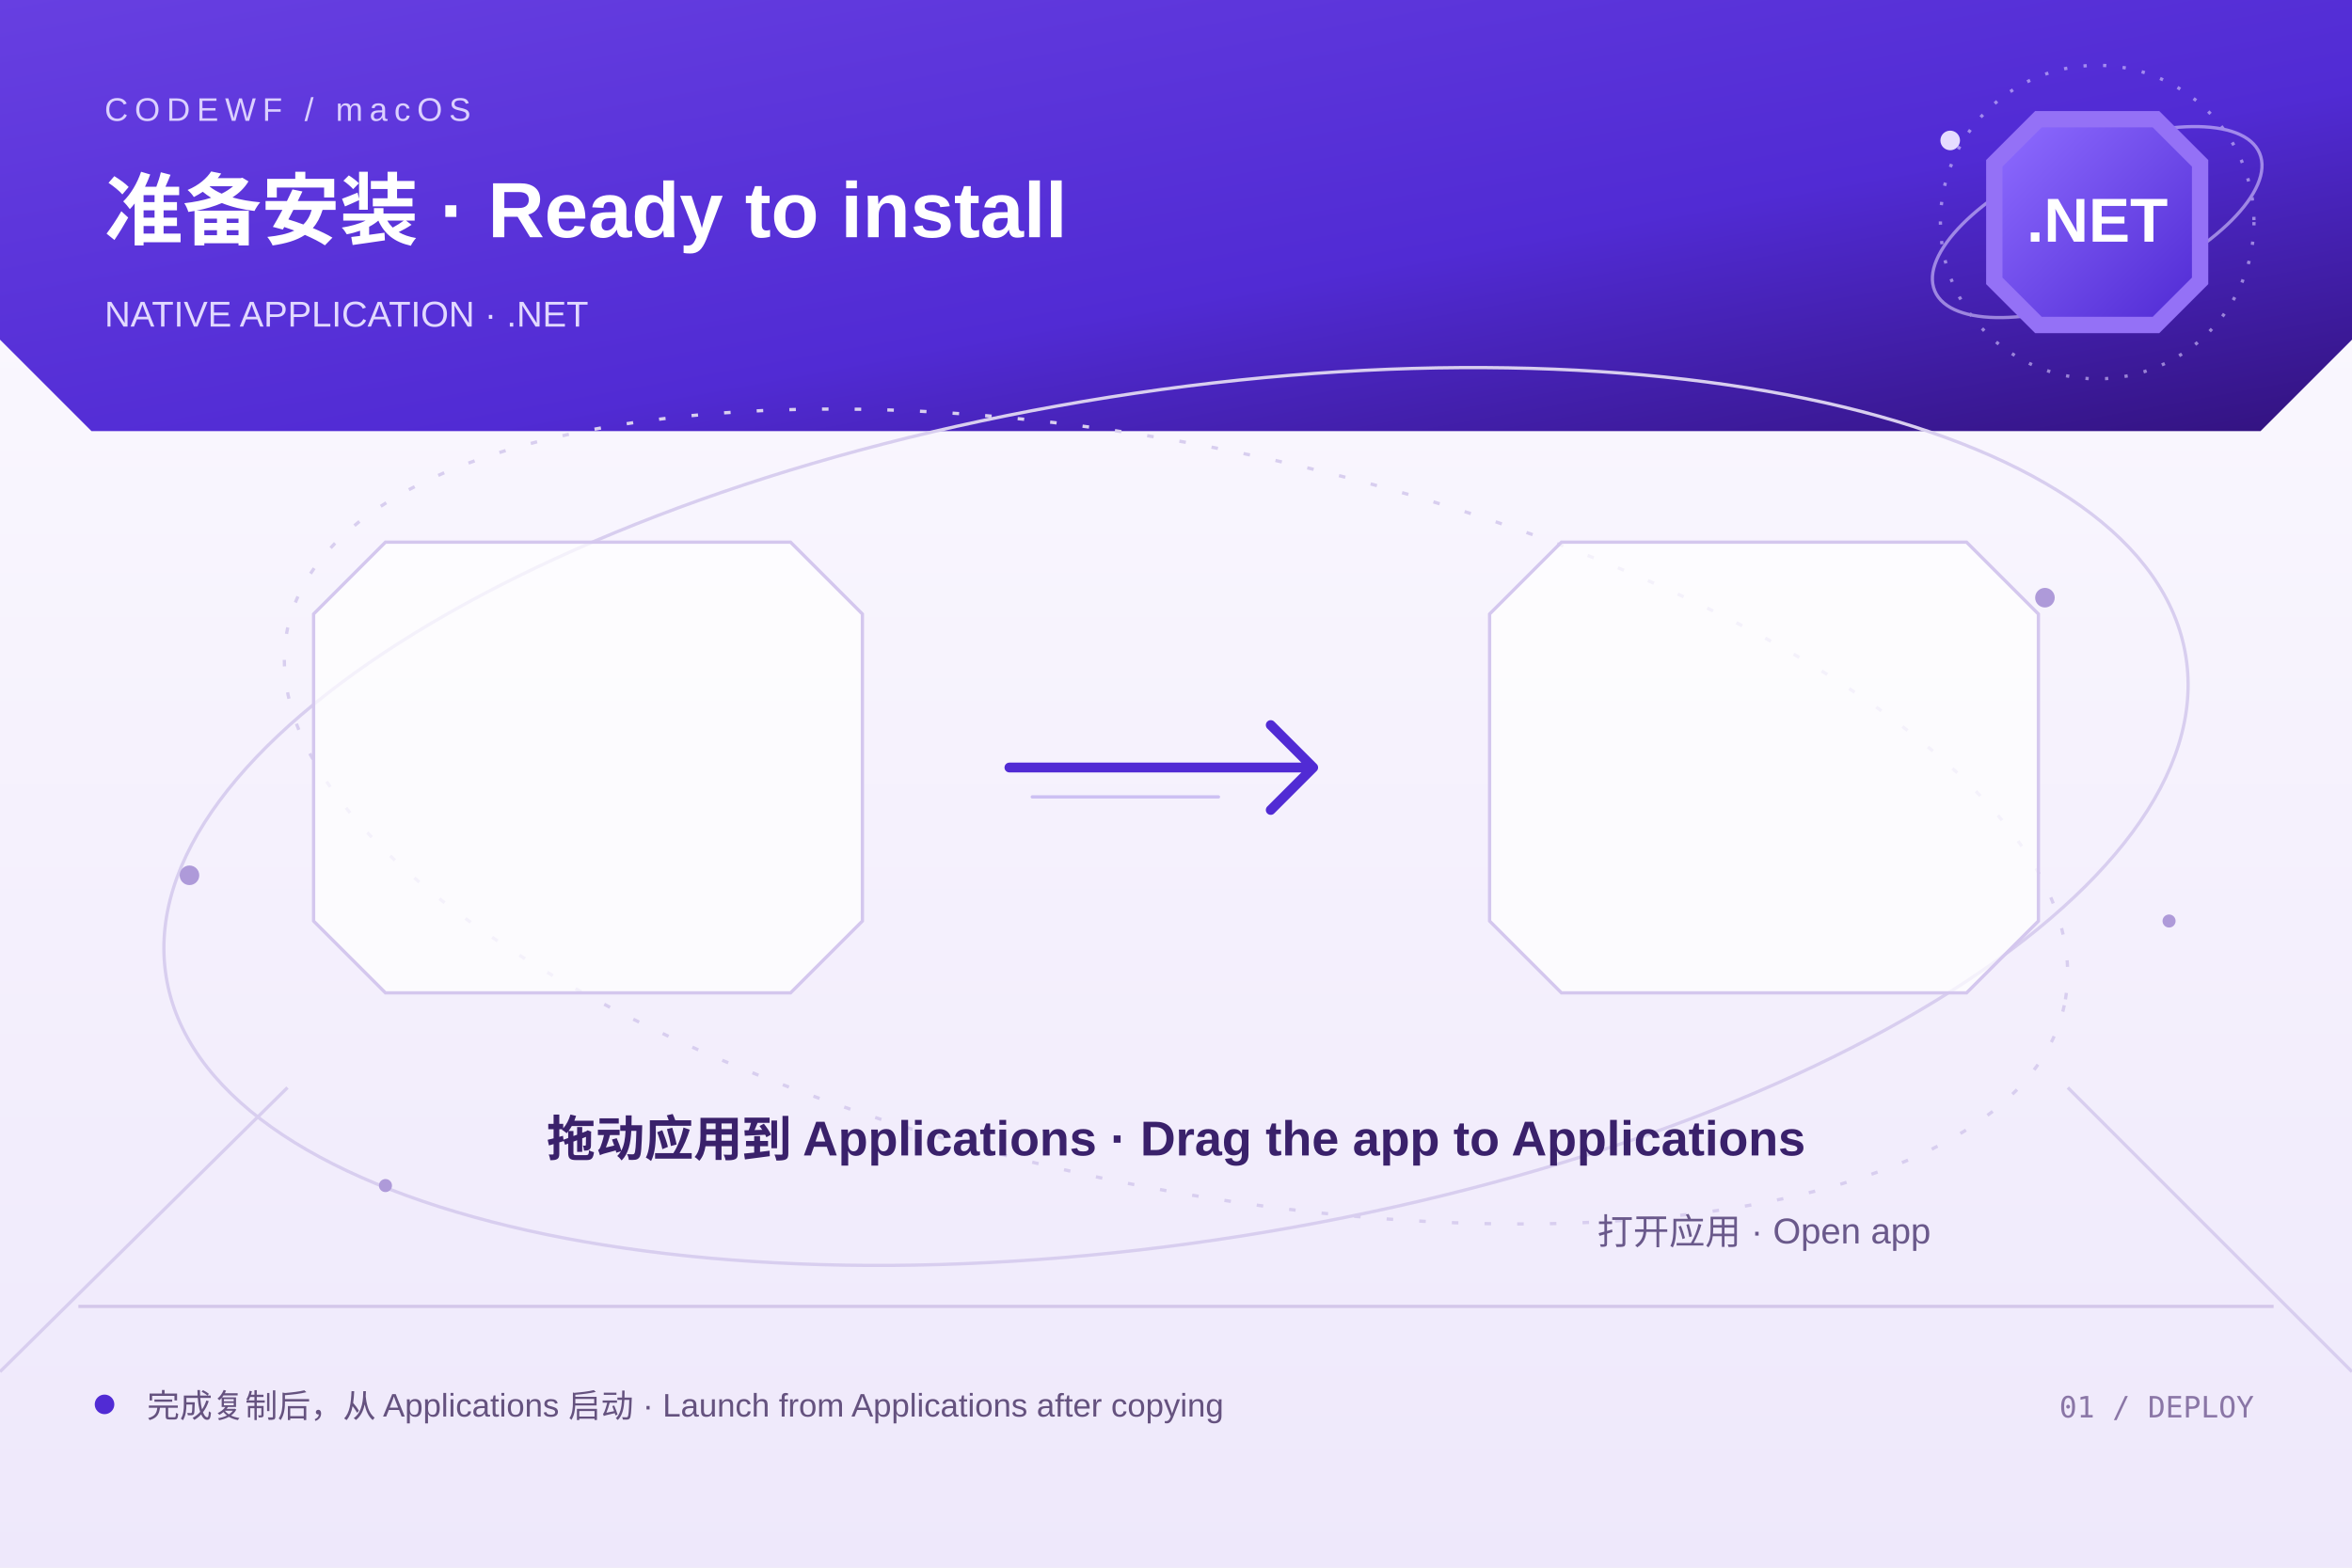
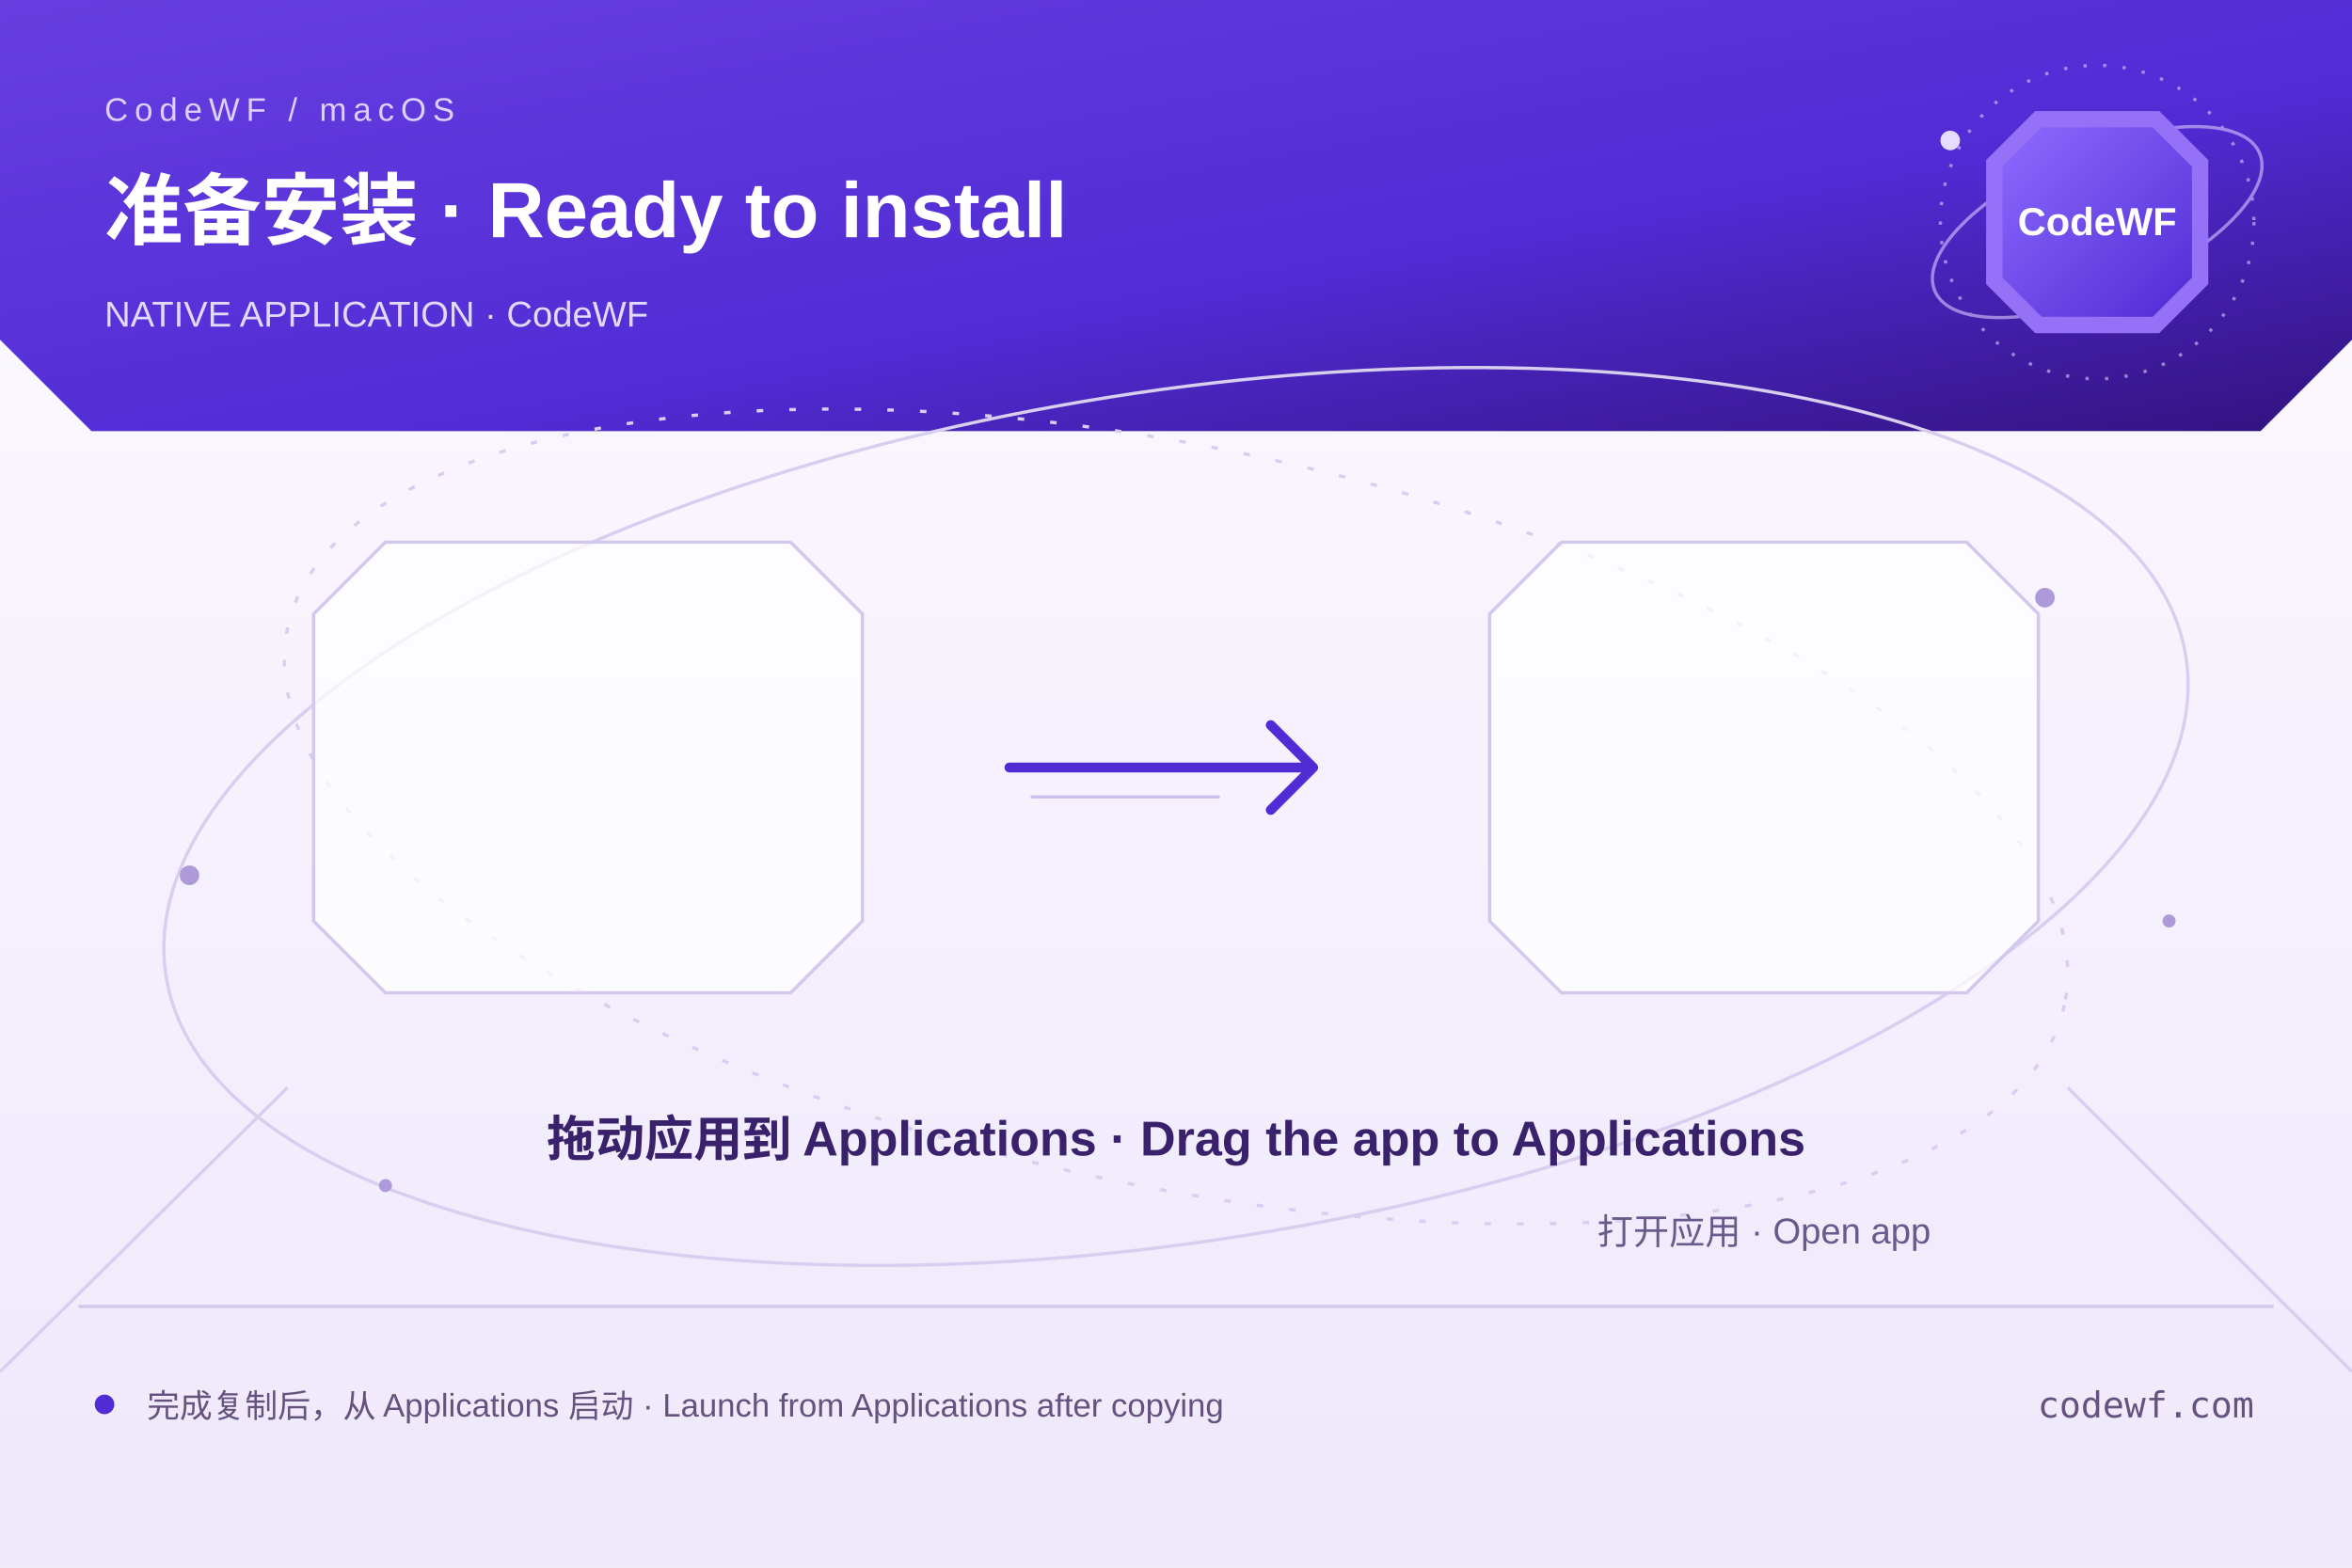
<svg xmlns="http://www.w3.org/2000/svg" width="720" height="480" viewBox="0 0 720 480">
  <defs>
    <linearGradient id="purple" x2="1" y2="1">
      <stop stop-color="#673FE1" />
      <stop offset=".6" stop-color="#512BD4" />
      <stop offset="1" stop-color="#32127E" />
    </linearGradient>
    <linearGradient id="surface" x2="0" y2="1">
      <stop stop-color="#FDFBFF" />
      <stop offset="1" stop-color="#EEE8FB" />
    </linearGradient>
    <linearGradient id="core" x2="1" y2="1">
      <stop stop-color="#8D6BFF" />
      <stop offset="1" stop-color="#512BD4" />
    </linearGradient>
  </defs>
  <rect width="720" height="480" fill="url(#surface)" />
  <path d="M0 0H720V104L692 132H28L0 104Z" fill="url(#purple)" />
  <g fill="none" stroke="#D8CEEF">
    <ellipse cx="360" cy="250" rx="313" ry="130" transform="rotate(-9 360 250)" />
    <ellipse cx="360" cy="250" rx="278" ry="113" transform="rotate(12 360 250)" stroke-dasharray="2 8" />
    <path d="M0 420L88 333M720 420L633 333" />
  </g>
  <g fill="#AE9AD9">
    <circle cx="58" cy="268" r="3" />
    <circle cx="626" cy="183" r="3" />
    <circle cx="664" cy="282" r="2" />
    <circle cx="118" cy="363" r="2" />
  </g>
  <g font-family="Segoe UI,Arial,Microsoft YaHei,sans-serif">
-     <text x="32" y="37" fill="#DBD0FF" font-size="10" letter-spacing="2">CODEWF / macOS</text>
+     <text x="32" y="37" fill="#DBD0FF" font-size="10" letter-spacing="2">CodeWF / macOS</text>
    <text x="32" y="73" fill="white" font-size="24" font-weight="600">准备安装 · Ready to install</text>
-     <text x="32" y="100" fill="#E2D9FF" font-size="11">NATIVE APPLICATION · .NET</text>
+     <text x="32" y="100" fill="#E2D9FF" font-size="11">NATIVE APPLICATION · CodeWF</text>
  </g>
  <g transform="translate(642 68)">
    <g fill="none" stroke="#D8C9FF" opacity=".6">
      <ellipse rx="54" ry="22" transform="rotate(-23)" />
      <circle r="48" stroke-dasharray="1 5" />
    </g>
    <path d="M-19-34H19L34-19V19L19 34H-19L-34 19V-19Z" fill="#9471F6" />
    <path d="M-17-29H17L29-17V17L17 29H-17L-29 17V-17Z" fill="url(#core)" />
-     <text x="0" y="6" fill="white" text-anchor="middle" font-size="19" font-weight="700" font-family="Segoe UI,Arial,sans-serif">.NET</text>
+     <text x="0" y="4" fill="white" text-anchor="middle" font-size="12" font-weight="700" font-family="Segoe UI,Arial,sans-serif">CodeWF</text>
    <circle cx="-45" cy="-25" r="3" fill="#E6DCFF" />
  </g>
  <g fill="#FFFFFF" fill-opacity=".72" stroke="#D4C7EE">
    <path d="M118 166H242L264 188V282L242 304H118L96 282V188Z" />
    <path d="M478 166H602L624 188V282L602 304H478L456 282V188Z" />
  </g>
  <g fill="none" stroke="#512BD4" stroke-width="3" stroke-linecap="round" stroke-linejoin="round">
    <path d="M309 235H402M389 222L402 235L389 248" />
    <path d="M316 244H373" stroke-width="1" opacity=".25" />
  </g>
  <g font-family="Segoe UI,Arial,Microsoft YaHei,sans-serif" text-anchor="middle">
    <text x="360" y="354" fill="#3A216B" font-size="15" font-weight="600">拖动应用到 Applications · Drag the app to Applications</text>
    <text x="540" y="381" fill="#6A598B" font-size="11">打开应用 · Open app</text>
  </g>
  <path d="M24 400H696" stroke="#D4C7EA" />
  <circle cx="32" cy="430" r="3" fill="#512BD4" />
  <text x="45" y="434" fill="#65527F" font-size="10" font-family="Segoe UI,Arial,Microsoft YaHei,sans-serif">完成复制后，从 Applications 启动 · Launch from Applications after copying</text>
-   <text x="690" y="434" fill="#8A76A6" font-size="9" text-anchor="end" font-family="Consolas,monospace">01 / DEPLOY</text>
+   <text x="690" y="434" fill="#65527F" font-size="11" text-anchor="end" font-family="Consolas,monospace">codewf.com</text>
</svg>
